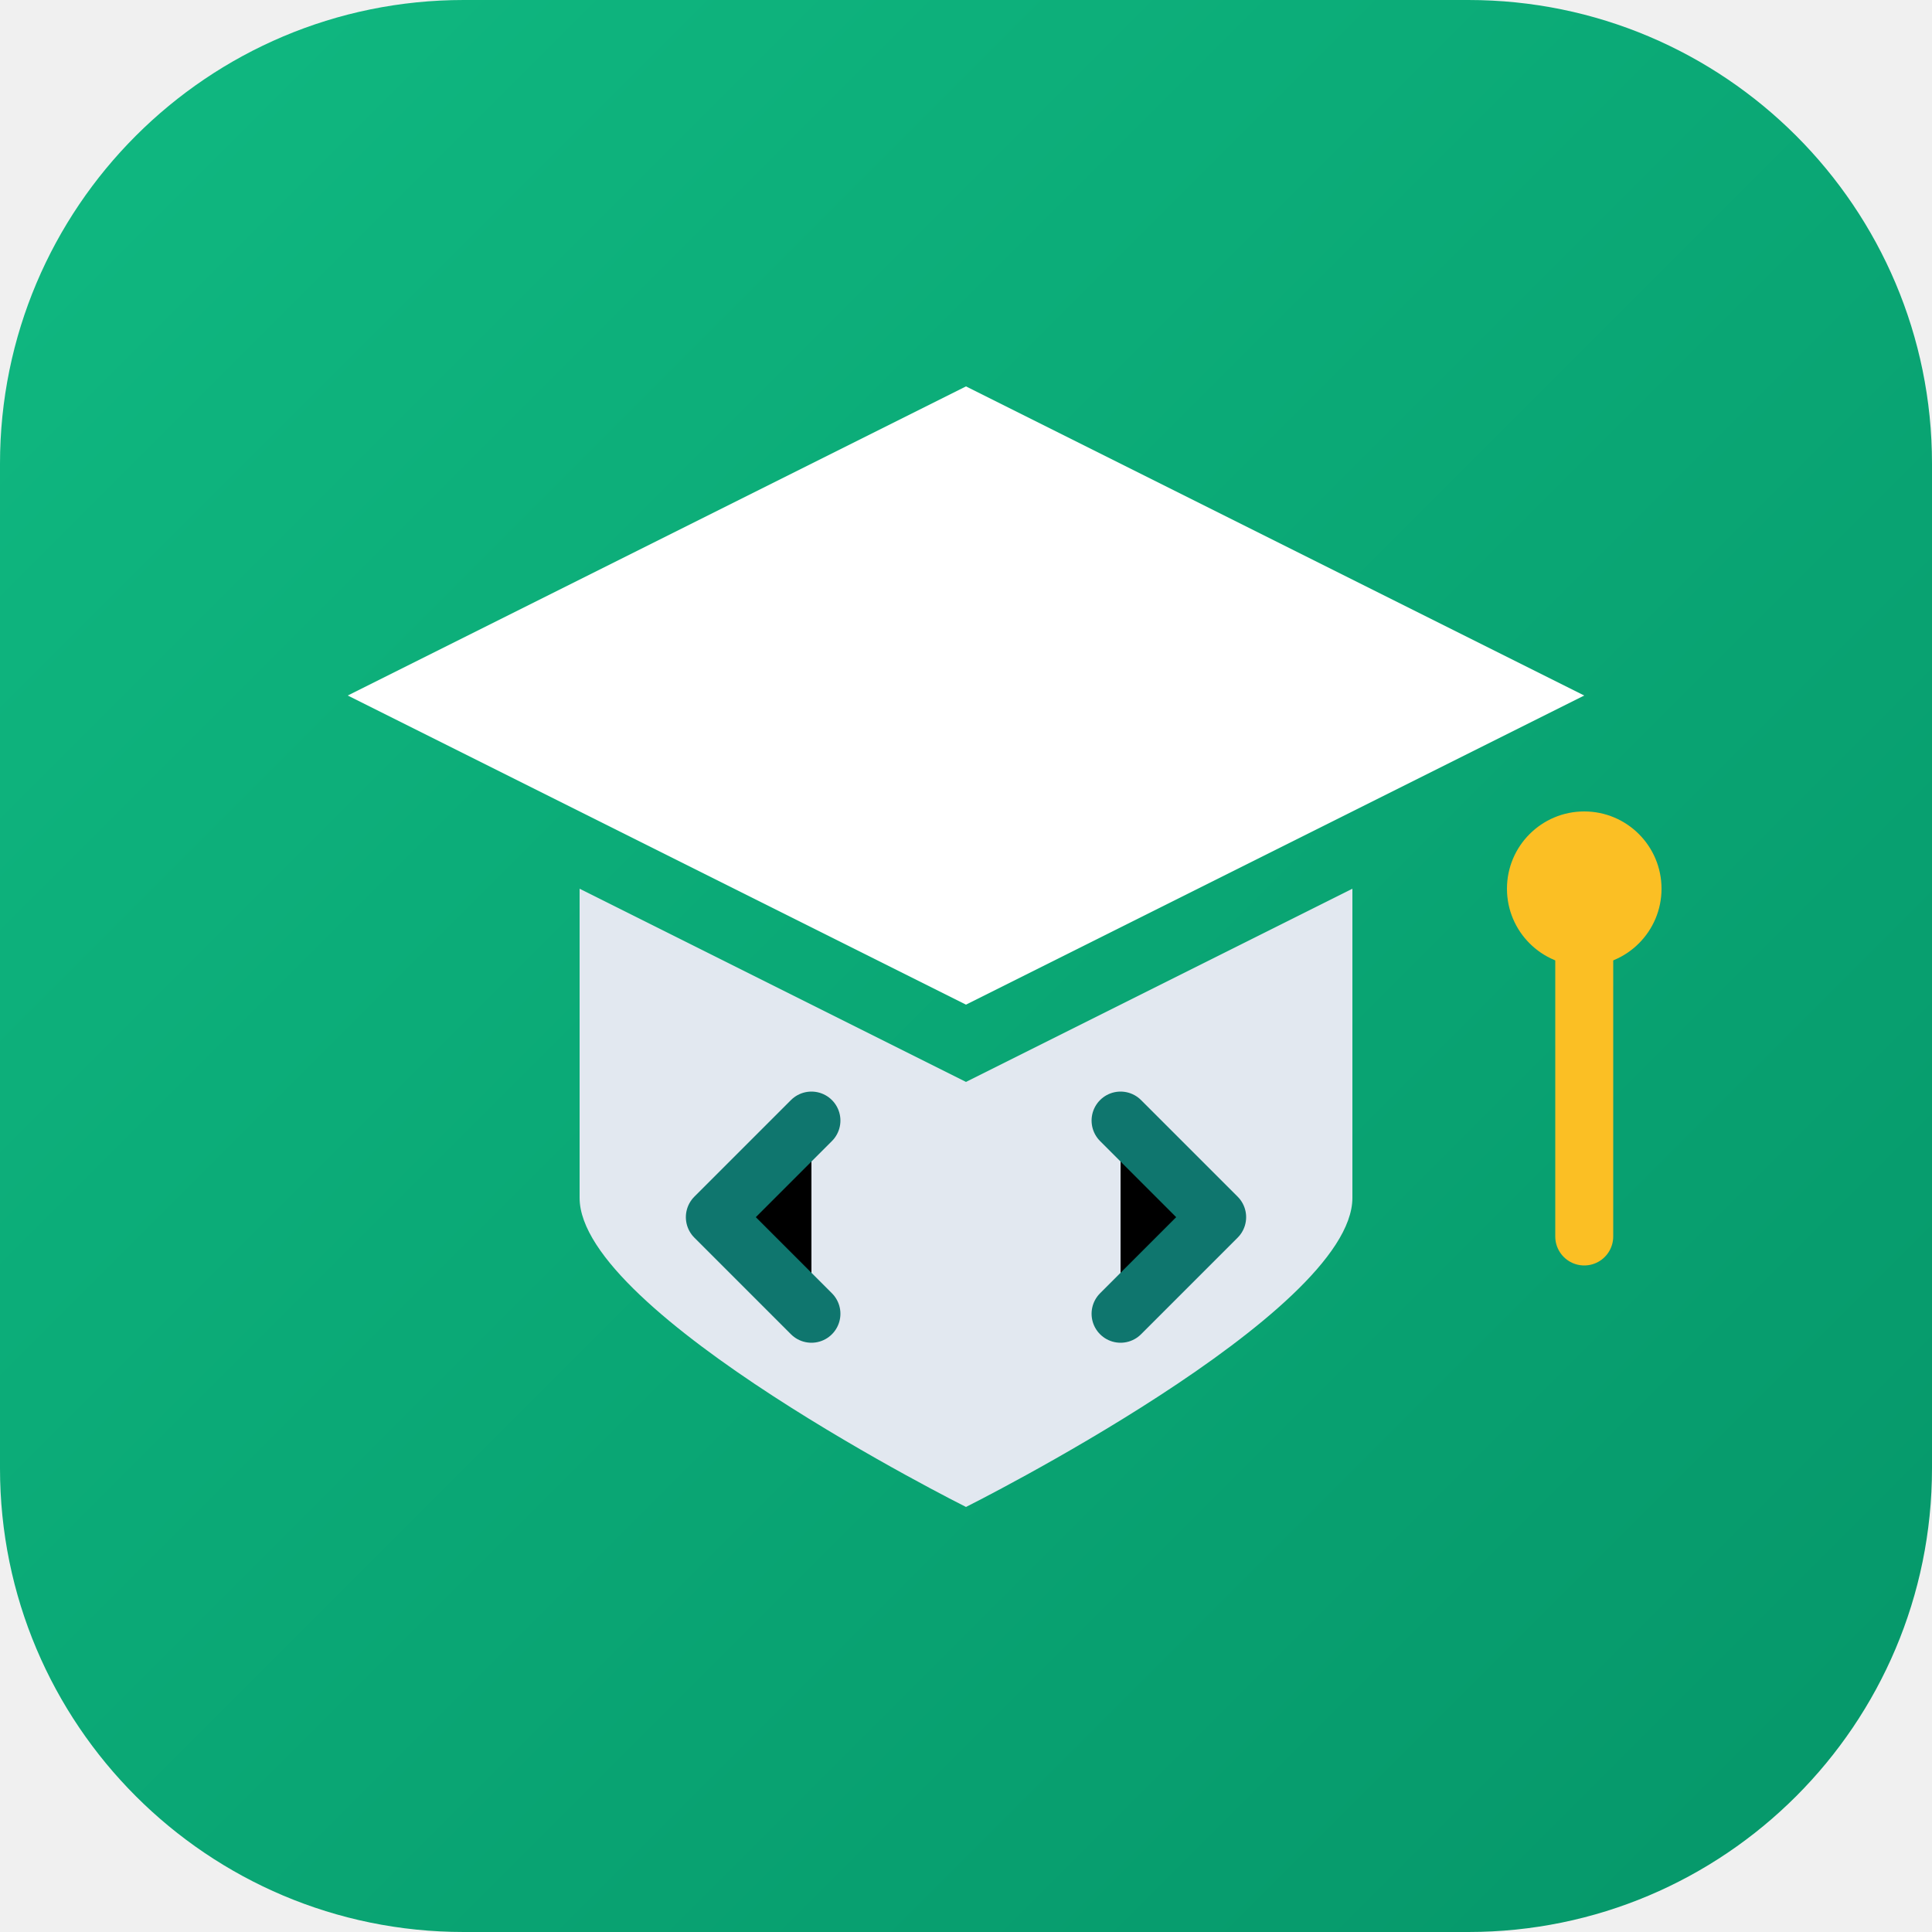
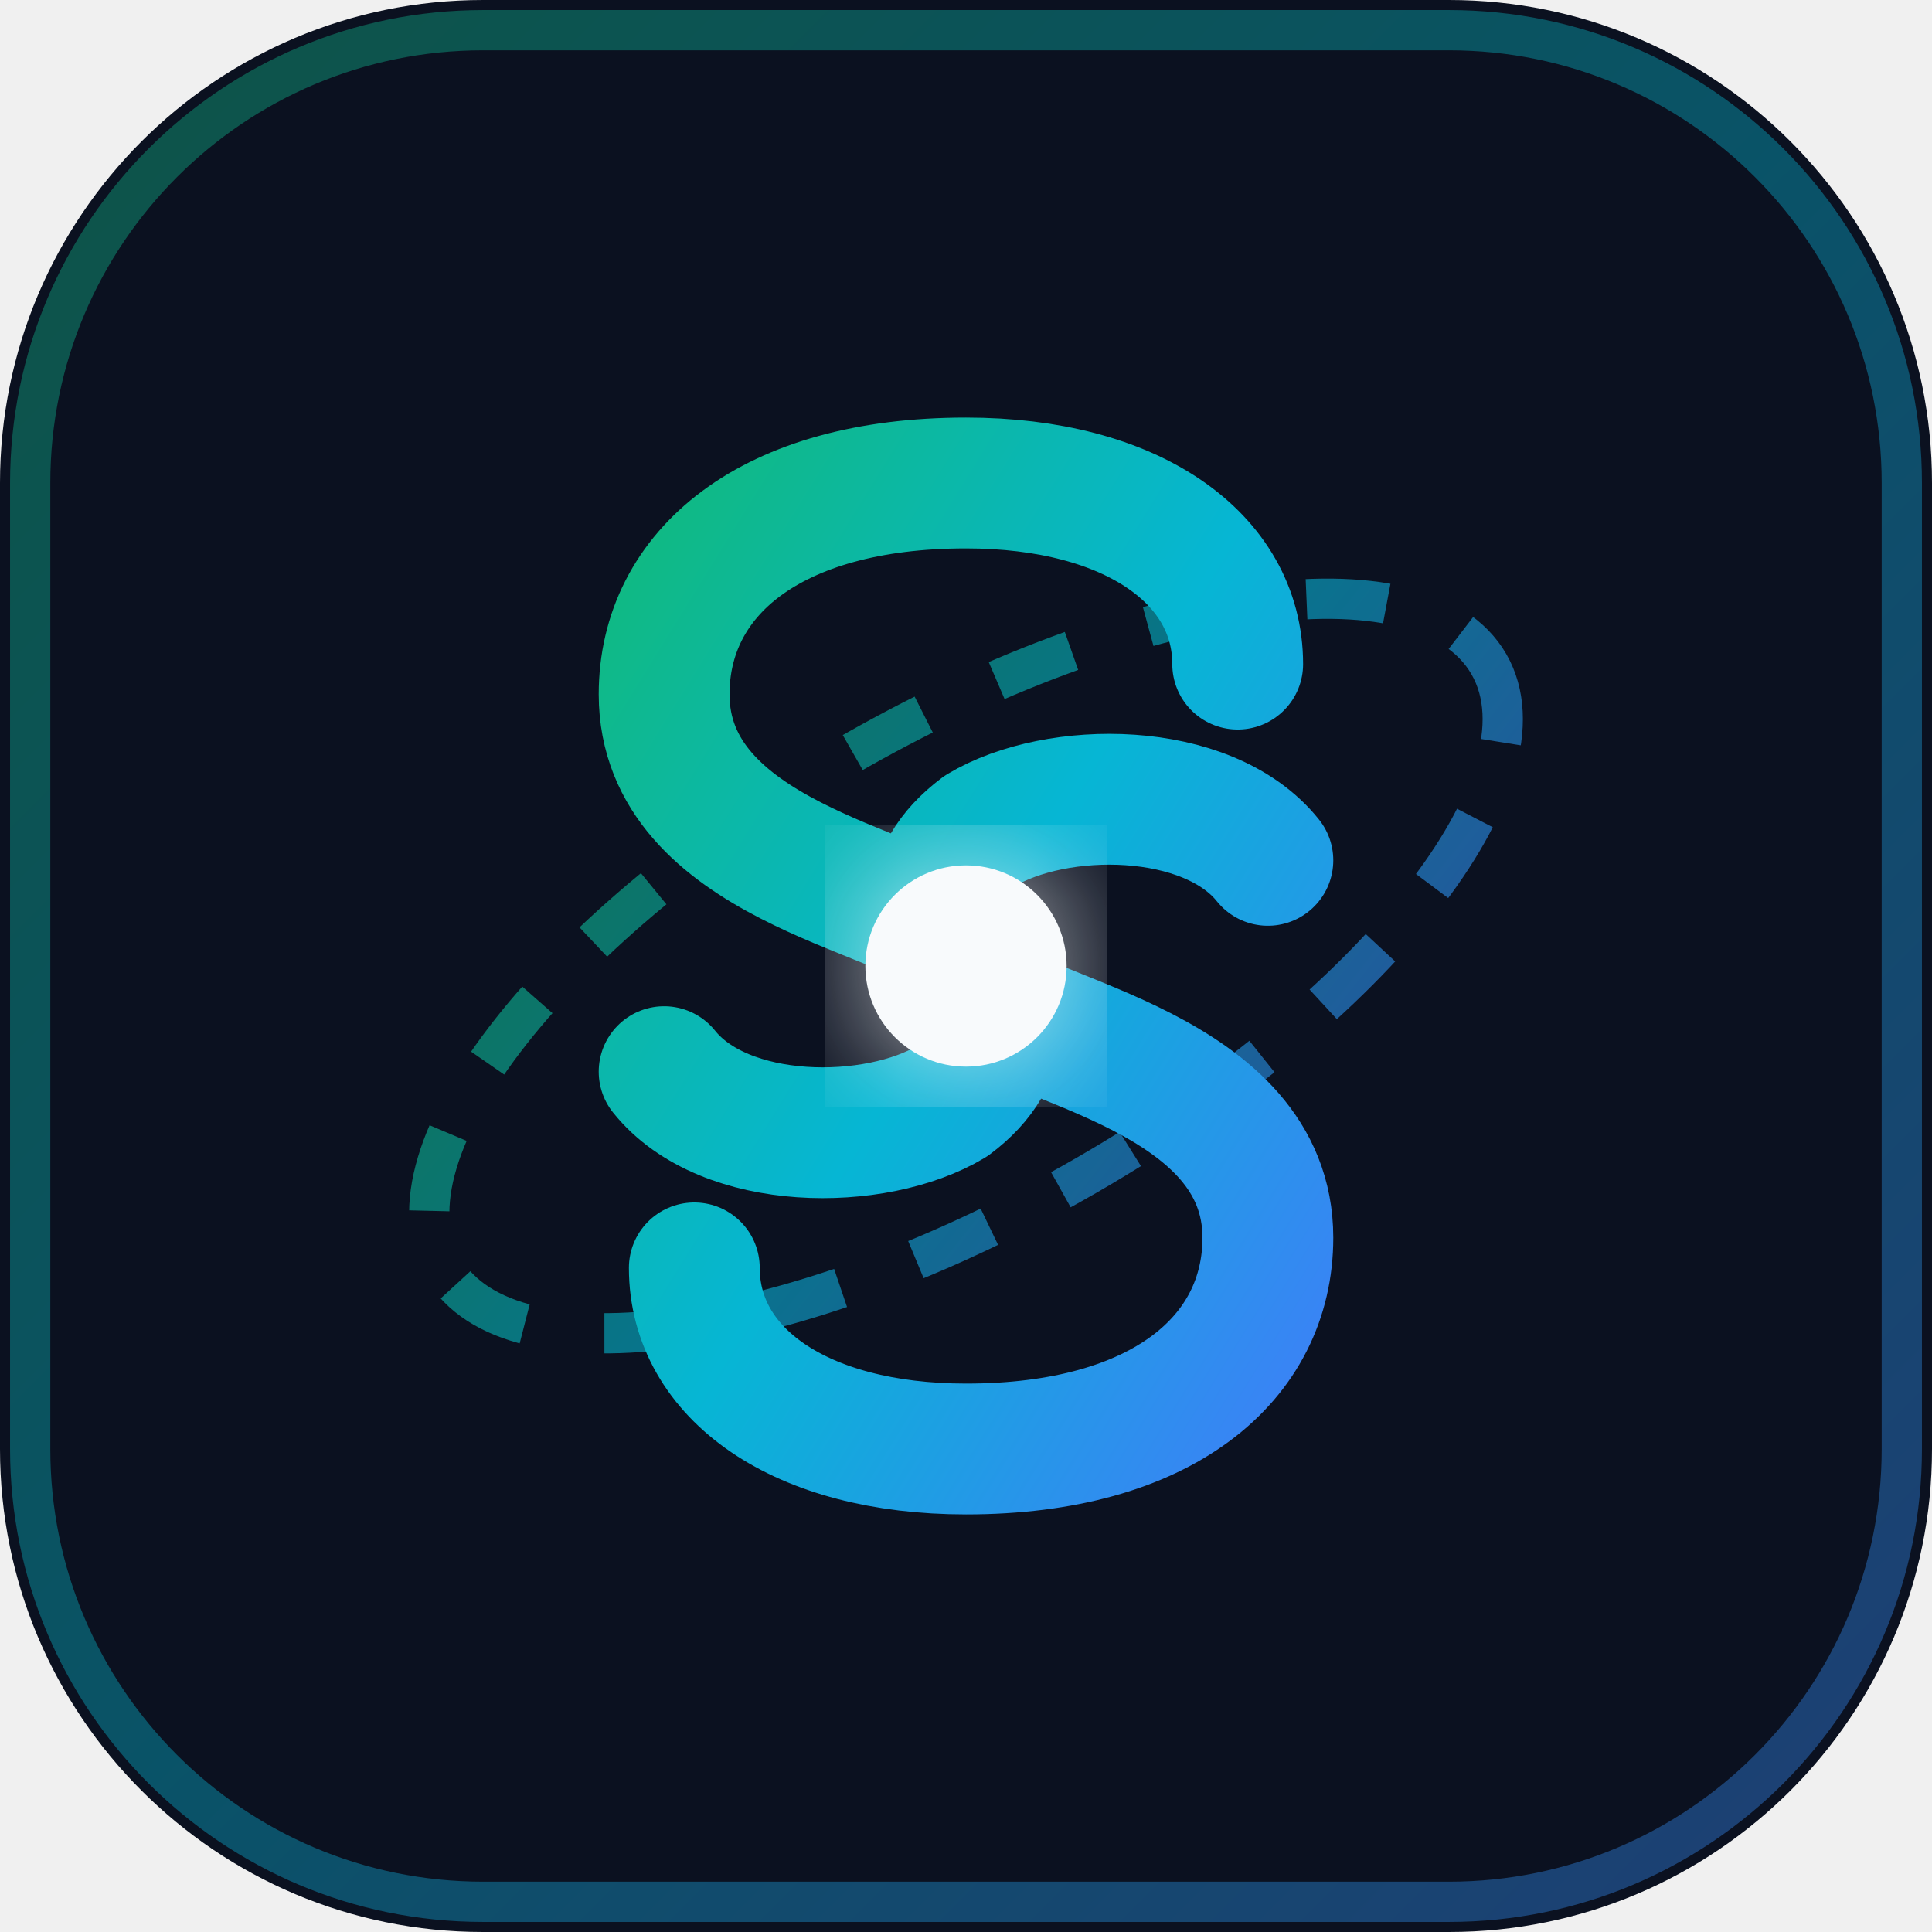
- <svg xmlns="http://www.w3.org/2000/svg" viewBox="0 0 100 100">
+ <svg xmlns="http://www.w3.org/2000/svg" viewBox="0 0 192 192" fill="none">
  <defs>
-     <linearGradient id="grad" x1="0%" y1="0%" x2="100%" y2="100%">
+     <linearGradient id="pwaGrad" x1="0%" y1="0%" x2="100%" y2="100%">
      <stop offset="0%" stop-color="#10b981" />
-       <stop offset="100%" stop-color="#059669" />
+       <stop offset="50%" stop-color="#06b6d4" />
+       <stop offset="100%" stop-color="#3b82f6" />
    </linearGradient>
+     <filter id="pwaGlow" x="-20%" y="-20%" width="140%" height="140%">
+       <feGaussianBlur stdDeviation="8" result="blur" />
+       <feComposite in="SourceGraphic" in2="blur" operator="over" />
+     </filter>
  </defs>
-   <rect width="100" height="100" rx="24" fill="url(#grad)" />
-   <path d="M50 20 L82 36 L50 52 L18 36 Z" fill="#ffffff" />
-   <path d="M30 46 V62 C30 68 50 78 50 78 C50 78 70 68 70 62 V46 L50 56 Z" fill="#e2e8f0" />
-   <circle cx="82" cy="46" r="4" fill="#fbbf24" />
-   <path d="M82 46 V64" stroke="#fbbf24" stroke-width="3" stroke-linecap="round" />
-   <path d="M42 58 L37 63 L42 68 M58 58 L63 63 L58 68" stroke="#0f766e" stroke-width="3" stroke-linecap="round" stroke-linejoin="round" />
+   <rect width="192" height="192" rx="48" fill="#0b1120" />
+   <rect x="3" y="3" width="186" height="186" rx="45" stroke="url(#pwaGrad)" stroke-width="4" stroke-opacity="0.4" />
+   <ellipse cx="96" cy="96" rx="60" ry="24" stroke="url(#pwaGrad)" stroke-width="4" stroke-dasharray="8 8" opacity="0.6" transform="rotate(-30 96 96)" />
+   <path d="M123 66C123 55.5 112.5 48 96 48C76.5 48 66 57 66 69C66 85.5 90 88.5 94.5 93C100.5 99 100.5 105 94.5 109.5C87 114 72 114 66 106.5M69 126C69 136.5 79.5 144 96 144C115.5 144 126 135 126 123C126 106.5 102 103.5 97.5 99C91.5 93 91.5 87 97.5 82.5C105 78 120 78 126 85.5" stroke="url(#pwaGrad)" stroke-width="13" stroke-linecap="round" stroke-linejoin="round" />
+   <circle cx="96" cy="96" r="10" fill="#f8fafc" filter="url(#pwaGlow)" />
</svg>
